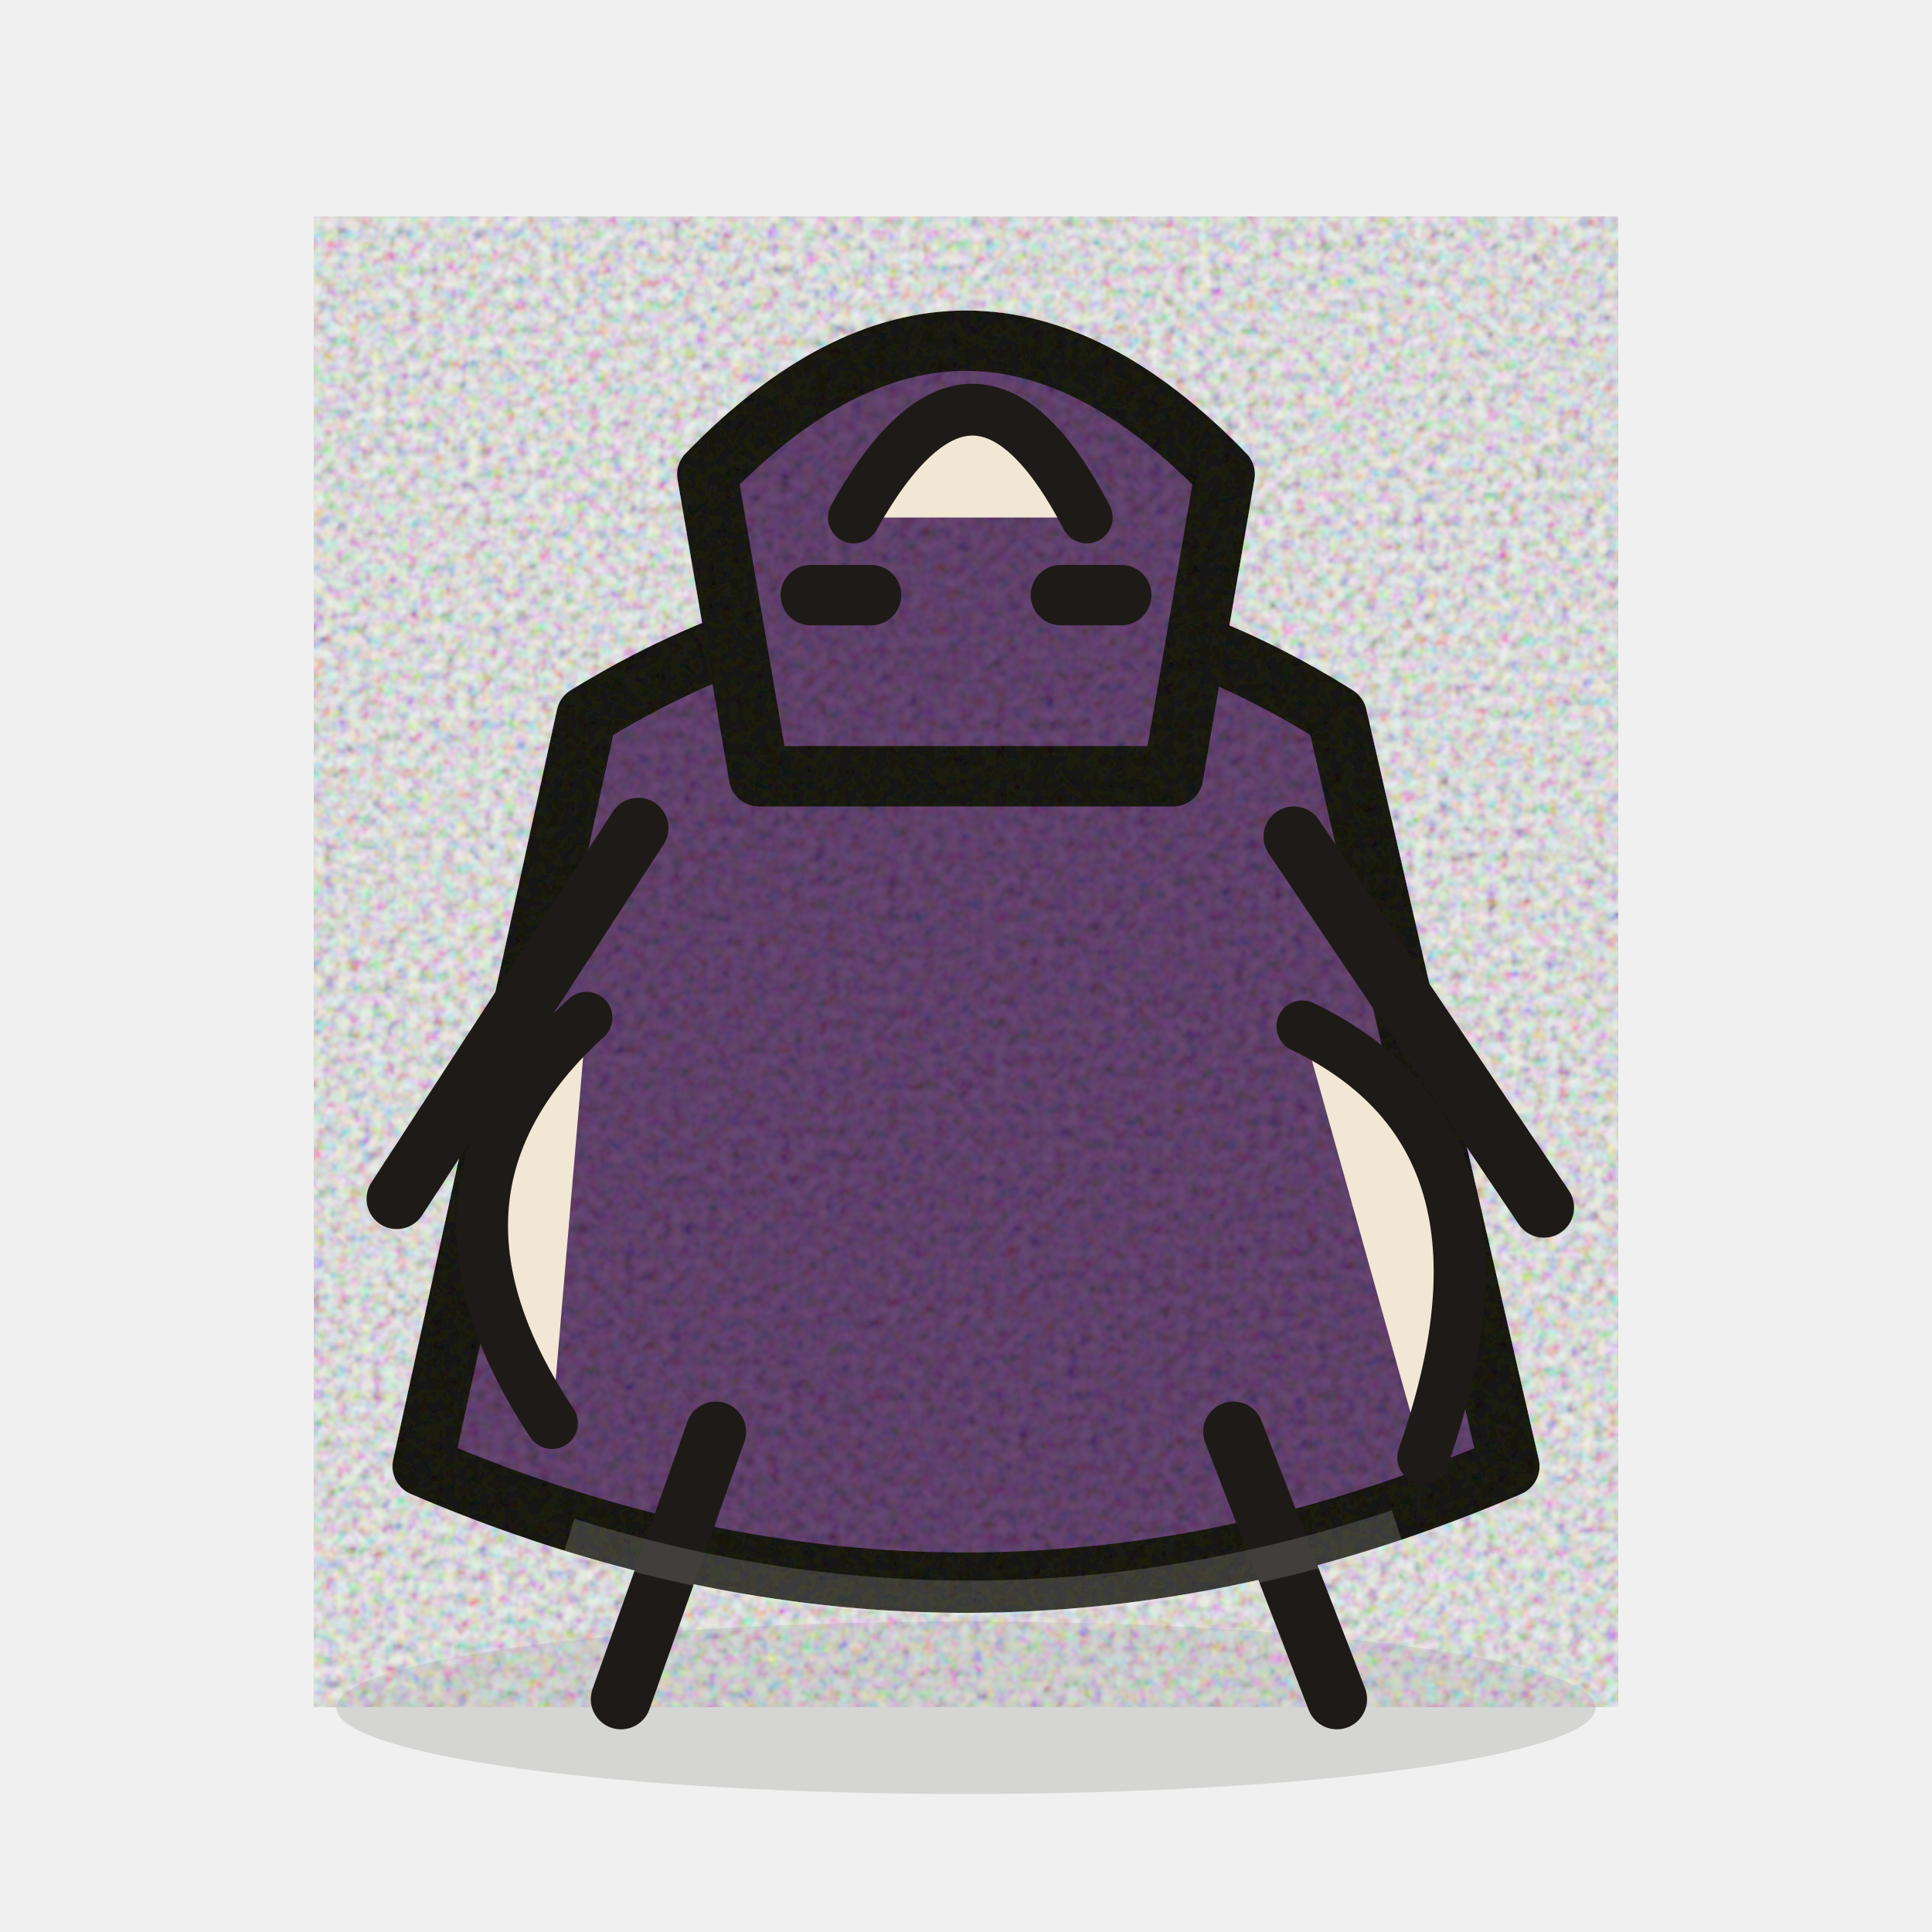
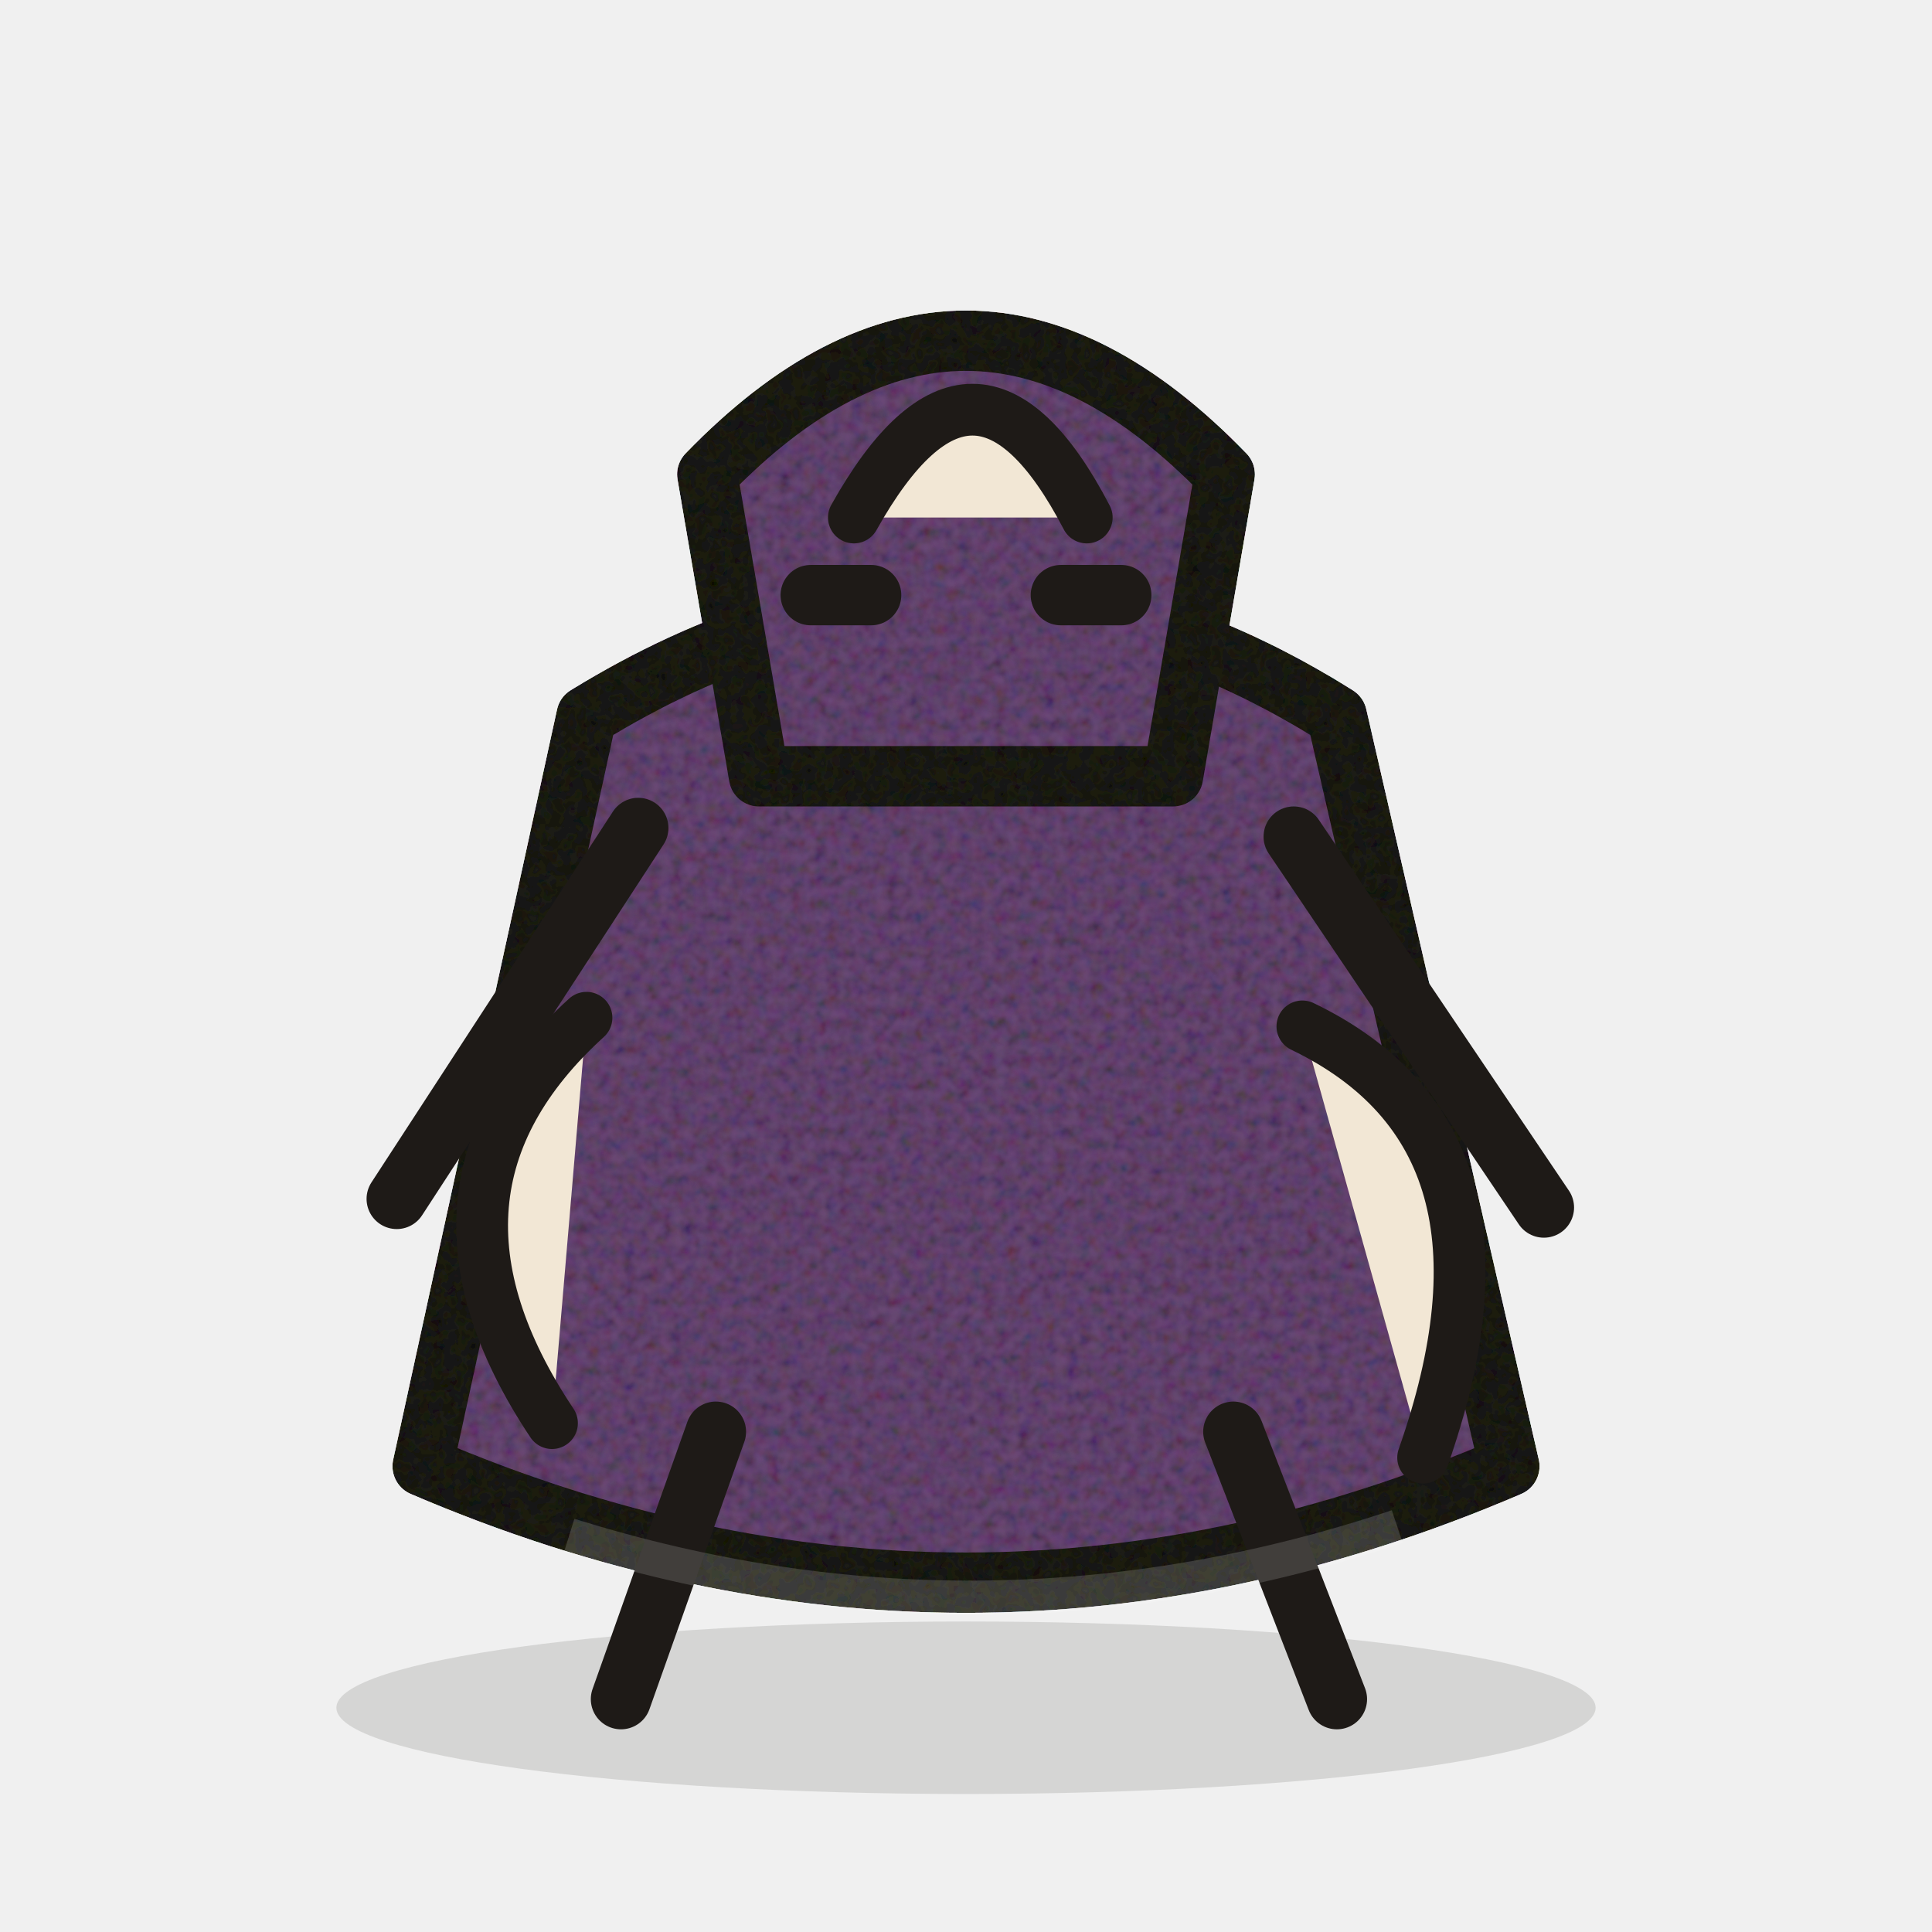
<svg xmlns="http://www.w3.org/2000/svg" viewBox="0 0 224 224">
  <defs>
    <filter id="grain">
      <feTurbulence type="fractalNoise" baseFrequency=".72" numOctaves="2" seed="7" result="n" />
-       <feBlend in="SourceGraphic" in2="n" mode="multiply" />
+       <feBlend in="SourceGraphic" in2="n" mode="multiply" result="b" />
+       <feComposite in="b" in2="SourceGraphic" operator="in" />
    </filter>
  </defs>
  <g stroke="#1E1A17" stroke-width="7" stroke-linejoin="round" stroke-linecap="round">
    <ellipse cx="112" cy="198" rx="73" ry="10" fill="#1E1A1720" stroke="none" />
    <g fill="#6C4A78" filter="url(#grain)">
      <path d="M68 83q44-27 87 0l20 87q-63 27-126 0z" />
      <path d="M82 55q30-31 60 0l-6 35H88z" />
    </g>
    <path d="M83 166l-11 31M143 166l12 31" fill="none" />
    <path d="M74 96L46 139M150 97l29 43" fill="none" />
    <g fill="#F2E7D5" stroke-width="6">
      <path d="M68 118q-22 20-4 47M151 119q27 13 14 50" />
      <path d="M99 60q14-25 27 0" />
    </g>
    <path d="M94 69h7M123 69h7" />
  </g>
  <path d="M66 178q48 15 96-1" fill="none" stroke="#fff" stroke-opacity=".16" stroke-width="4" />
</svg>
